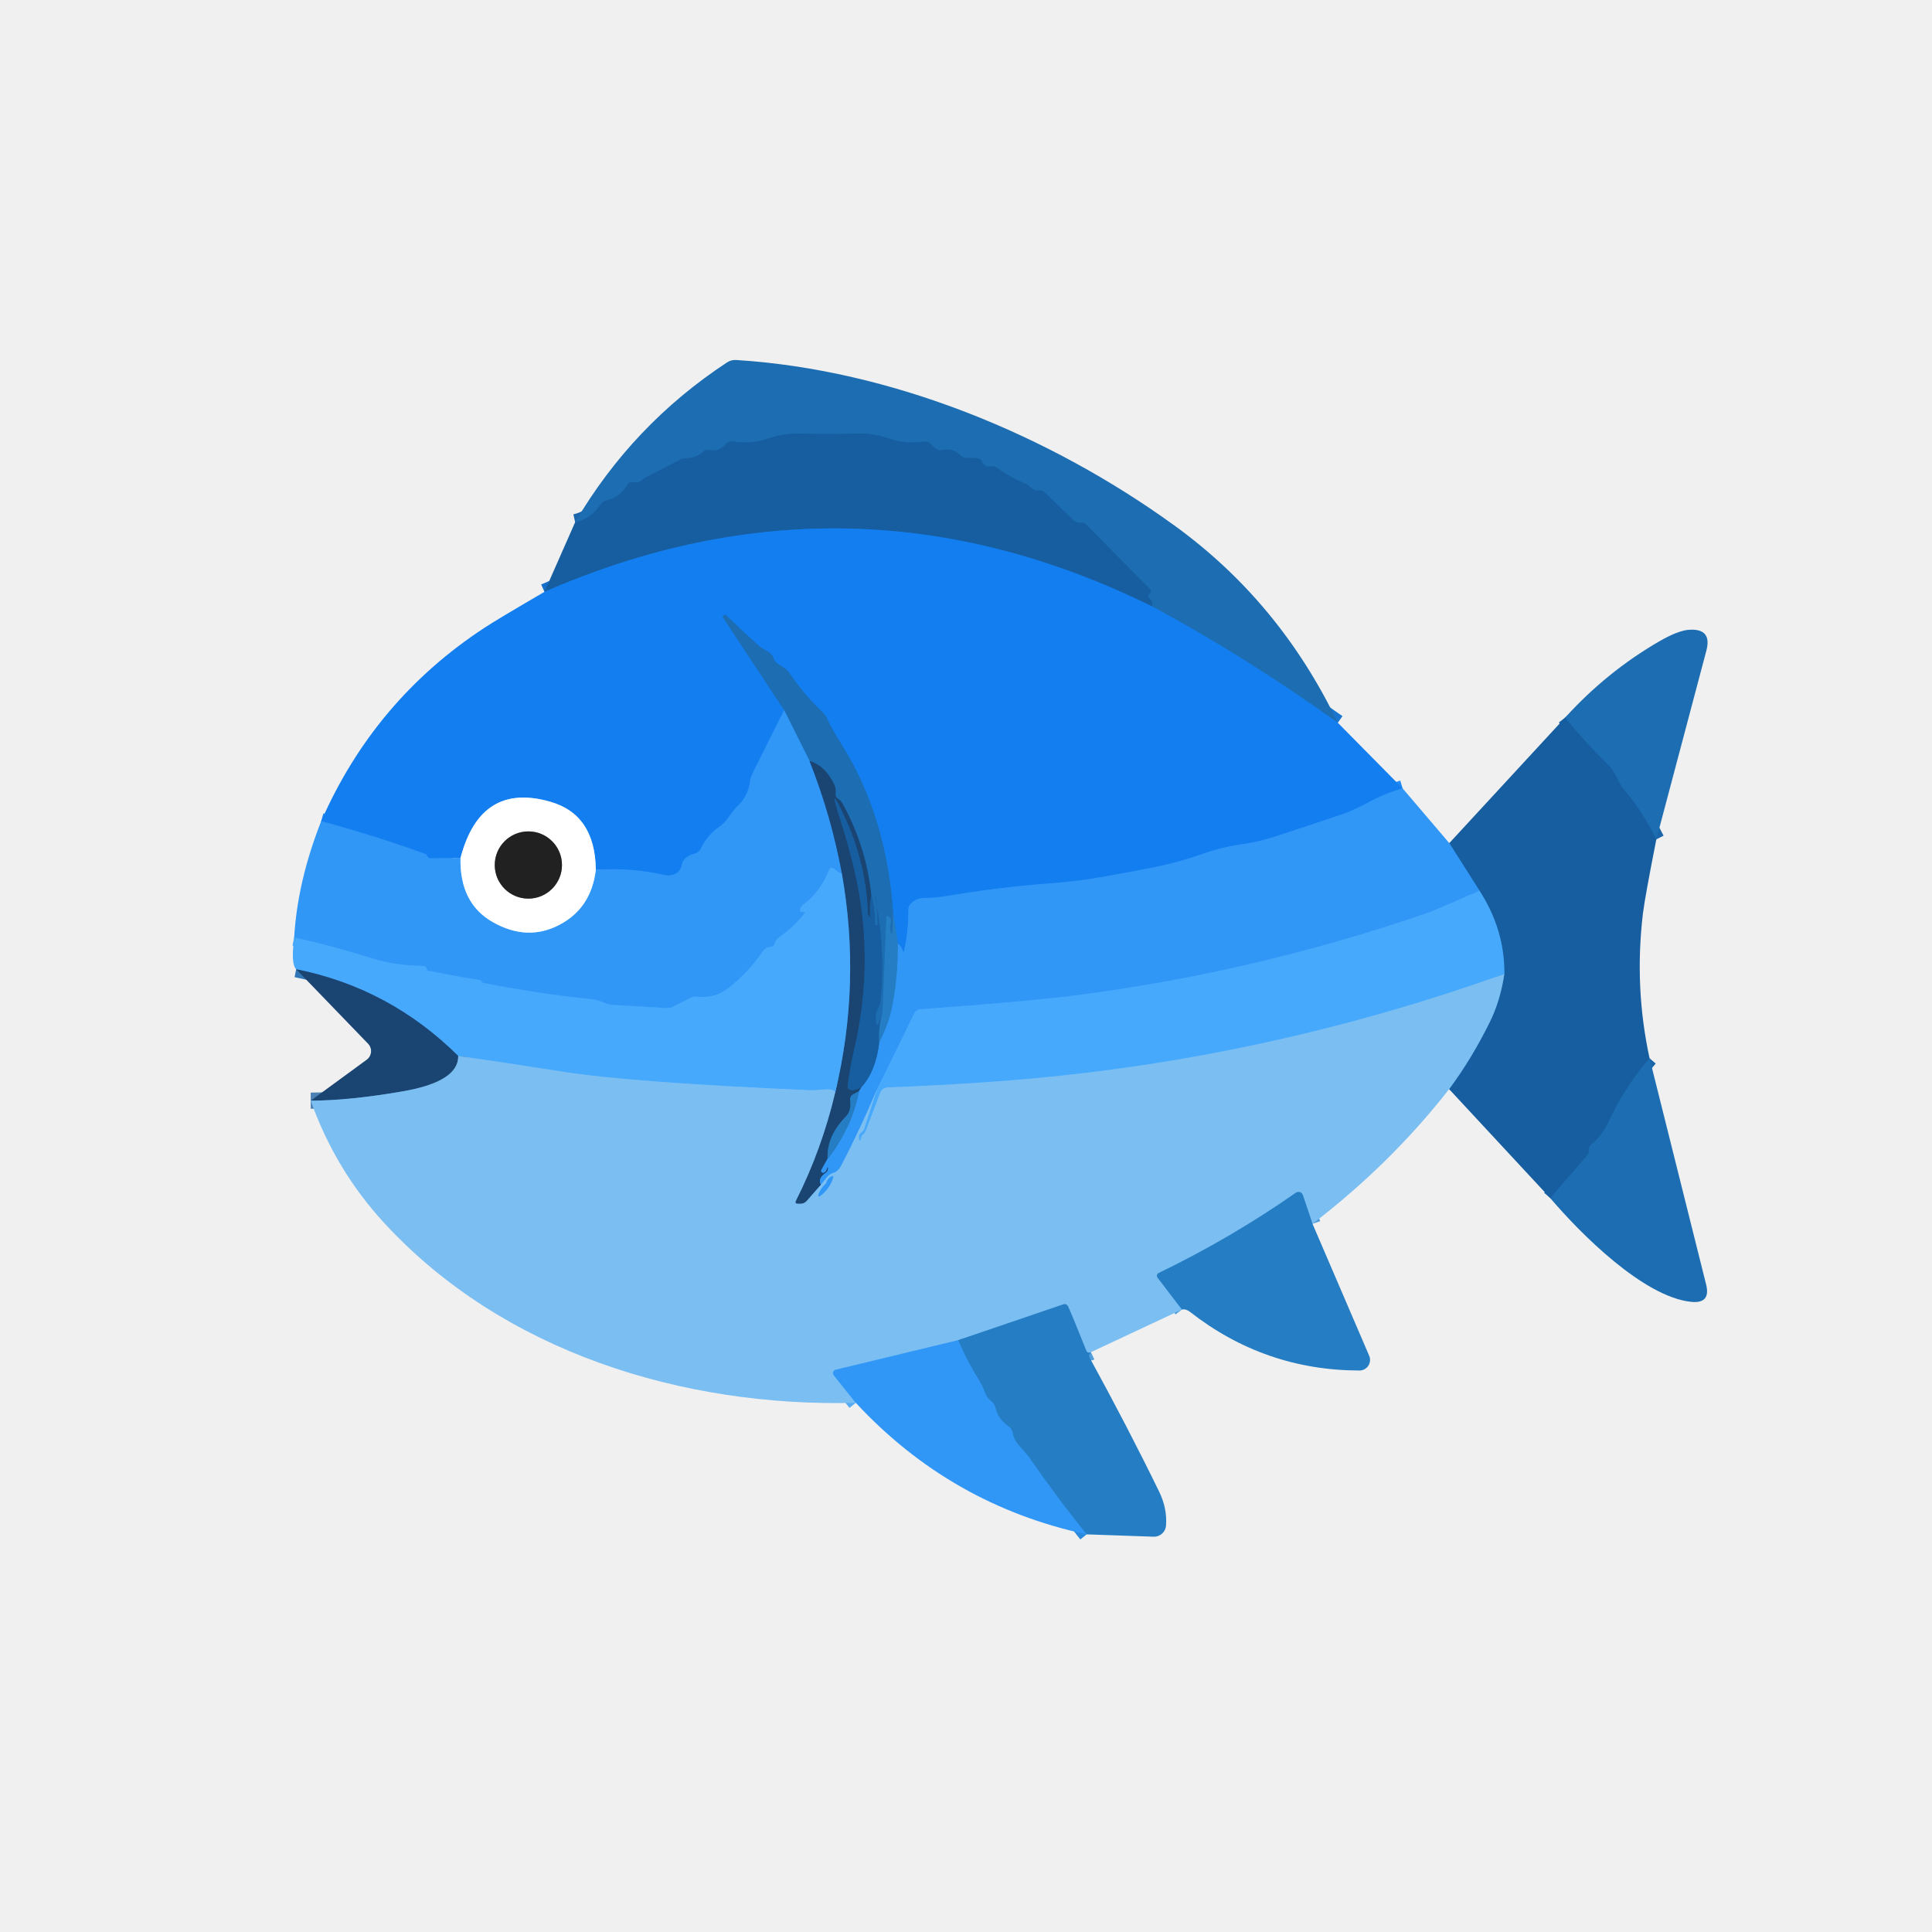
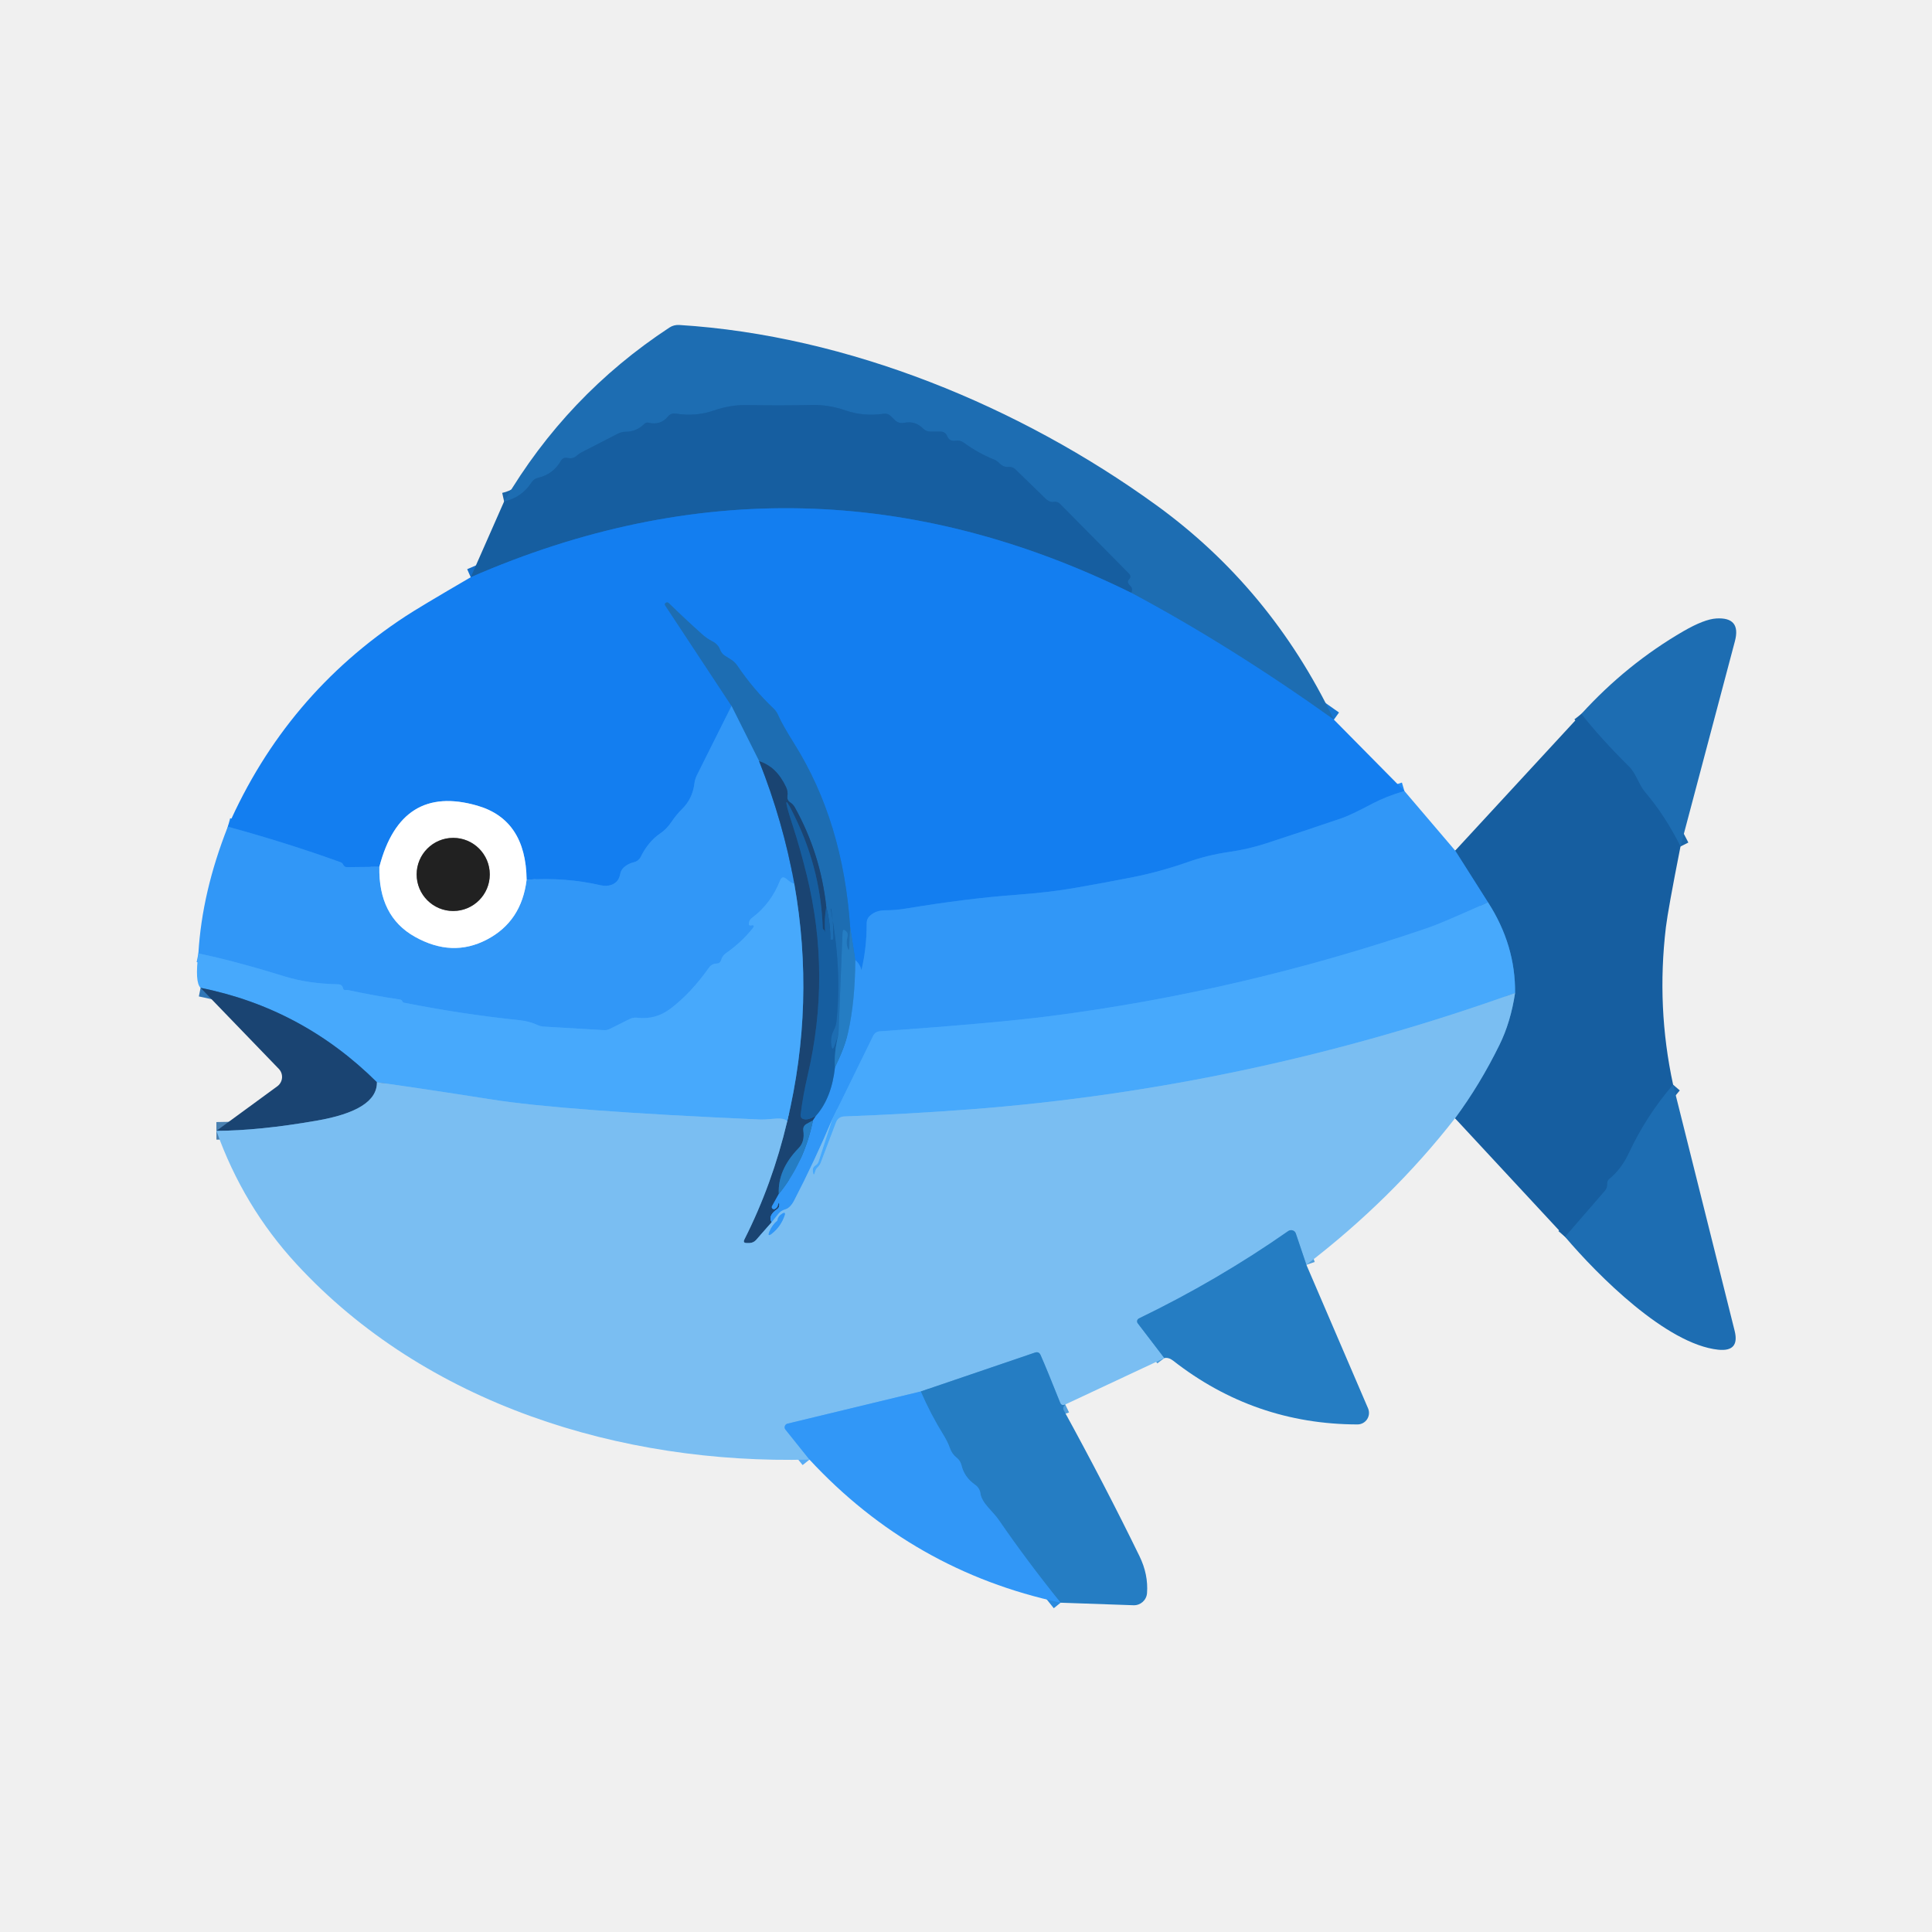
<svg xmlns="http://www.w3.org/2000/svg" viewBox="0 0 48 48">
-   <g transform="translate(3.928 3.928) scale(0.836334)">
+   <g transform="translate(1.251185 2.616114) scale(0.909953)">
    <g transform="translate(0 0) scale(0.24)">
      <g stroke-width="2.00" fill="none" stroke-linecap="butt">
        <path stroke="#1876d1" d="   M 146.02 69.89   Q 134.25 61.49 122.98 55.47" />
        <path stroke="#1a66a9" d="   M 122.98 55.47   Q 123.19 54.94 122.87 54.68   Q 122.70 54.53 122.62 54.34   Q 122.52 54.11 122.72 53.93   A 0.44 0.44 0.0 0 0 122.73 53.30   L 114.88 45.36   Q 114.57 45.04 114.13 45.12   Q 113.98 45.15 113.83 45.11   Q 113.50 45.02 113.24 44.77   Q 111.60 43.16 109.80 41.43   Q 109.47 41.11 109.01 41.14   Q 108.41 41.19 107.98 40.73   Q 107.69 40.43 107.31 40.28   Q 105.57 39.58 103.91 38.38   Q 103.49 38.07 102.98 38.16   Q 102.29 38.27 102.02 37.63   Q 101.81 37.12 101.26 37.12   L 100.11 37.12   A 1.16 1.15 -22.0 0 1 99.28 36.77   Q 98.39 35.87 97.15 36.12   Q 96.50 36.25 96.04 35.78   L 95.61 35.36   Q 95.28 35.03 94.82 35.09   Q 92.50 35.42 90.49 34.72   Q 88.52 34.04 86.56 34.09   Q 83.00 34.18 79.38 34.10   Q 77.41 34.05 75.48 34.72   Q 73.41 35.44 71.12 35.07   A 0.93 0.91 23.9 0 0 70.27 35.39   Q 69.41 36.44 68.06 36.11   Q 67.78 36.04 67.57 36.25   Q 66.66 37.14 65.45 37.14   Q 65.00 37.14 64.60 37.34   L 60.41 39.49   Q 60.15 39.62 59.94 39.82   Q 59.49 40.26 58.84 40.12   Q 58.34 40.01 58.08 40.45   Q 57.20 41.98 55.48 42.38   Q 55.01 42.49 54.74 42.90   Q 53.62 44.63 51.62 45.07" />
        <path stroke="#228bf4" d="   M 154.04 78.01   Q 151.99 78.61 150.39 79.45   Q 147.92 80.76 146.89 81.11   Q 142.59 82.57 138.40 83.94   Q 136.26 84.64 134.05 84.95   Q 131.68 85.29 129.44 86.08   Q 126.26 87.19 123.21 87.80   Q 120.00 88.43 116.64 89.02   Q 113.68 89.54 109.87 89.82   Q 104.28 90.23 97.35 91.38   Q 96.14 91.58 94.98 91.58   Q 93.89 91.58 93.22 92.22   Q 92.87 92.55 92.87 93.03   Q 92.88 96.07 92.17 98.80   Q 92.15 98.88 92.22 98.84   Q 92.27 98.82 92.31 98.86   Q 92.36 98.91 92.35 98.84   Q 92.24 97.79 91.57 97.24" />
        <path stroke="#1c7eda" d="   M 91.57 97.24   L 90.99 93.53" />
        <path stroke="#1876d1" d="   M 90.99 93.53   Q 90.19 81.50 84.63 72.63   Q 83.23 70.40 82.81 69.40   A 2.38 2.30 11.1 0 0 82.26 68.61   Q 79.98 66.45 78.14 63.73   C 77.77 63.18 77.25 62.96 76.72 62.61   Q 76.35 62.36 76.19 61.94   Q 75.96 61.30 75.29 60.97   Q 74.67 60.65 74.15 60.18   Q 72.27 58.50 70.36 56.64   Q 70.21 56.49 70.03 56.59   Q 69.82 56.71 69.96 56.92   L 77.49 68.33" />
        <path stroke="#228bf4" d="   M 77.49 68.33   L 73.55 76.22   Q 73.33 76.66 73.27 77.15   Q 73.06 78.87 71.90 80.02   Q 71.21 80.70 70.67 81.51   Q 70.12 82.35 69.29 82.90   C 68.43 83.48 67.65 84.49 67.20 85.43   Q 66.94 85.98 66.35 86.12   Q 65.73 86.27 65.26 86.68   A 1.35 1.30 -16.5 0 0 64.83 87.44   Q 64.66 88.40 63.81 88.69   Q 63.27 88.88 62.60 88.73   Q 58.58 87.80 54.18 88.10" />
        <path stroke="#89bff8" d="   M 54.18 88.10   Q 54.10 81.26 48.55 79.67   Q 39.90 77.18 37.43 86.63" />
        <path stroke="#228bf4" d="   M 37.43 86.63   L 33.77 86.67   Q 33.45 86.68 33.31 86.38   Q 33.21 86.17 32.96 86.09   Q 26.79 83.87 20.19 82.07" />
        <path stroke="#156ec8" d="   M 122.98 55.47   Q 85.77 37.14 47.82 53.69" />
        <path stroke="#2175bb" d="   M 90.99 93.53   L 90.89 95.82   Q 90.87 96.36 90.69 95.85   Q 90.49 95.29 90.68 94.59   Q 90.78 94.23 90.53 93.97   Q 90.14 93.58 90.12 94.12   L 89.66 105.69" />
        <path stroke="#1a66a9" d="   M 89.66 105.69   L 89.27 106.82   Q 88.93 107.83 88.84 106.77   Q 88.76 105.93 89.13 105.21   Q 89.37 104.74 89.43 104.22   Q 90.06 98.13 88.77 91.46   Q 88.76 91.40 88.82 91.39   Q 88.93 91.37 88.83 91.38   Q 89.12 93.08 89.07 94.78   Q 89.07 94.94 88.90 94.94   L 88.90 94.94   Q 88.73 94.93 88.73 94.77   Q 88.73 92.94 88.27 91.19" />
        <path stroke="#1c5992" d="   M 88.27 91.19   Q 87.62 85.13 84.68 79.85   Q 84.49 79.52 84.18 79.32   Q 83.78 79.07 83.85 78.59   Q 83.93 78.05 83.69 77.55   Q 82.59 75.22 80.63 74.61" />
        <path stroke="#2782d5" d="   M 80.63 74.61   L 77.49 68.33" />
        <path stroke="#266eb5" d="   M 80.63 74.61   Q 83.37 81.53 84.63 88.55" />
        <path stroke="#3ca0fa" d="   M 84.63 88.55   Q 84.30 88.51 83.75 88.02   Q 83.25 87.58 83.01 88.20   Q 81.98 90.83 79.82 92.44   A 0.90 0.86 -11.6 0 0 79.50 92.90   Q 79.37 93.36 79.69 93.30   Q 80.24 93.20 79.89 93.64   Q 78.60 95.24 76.87 96.45   Q 76.45 96.74 76.31 97.24   Q 76.20 97.62 75.80 97.64   Q 75.24 97.66 74.92 98.11   Q 72.90 100.98 70.56 102.76   Q 68.86 104.06 66.74 103.80   Q 66.31 103.75 65.92 103.94   L 63.68 105.06   Q 63.33 105.24 62.94 105.21   L 56.16 104.81   Q 55.74 104.79 55.37 104.61   Q 54.48 104.20 53.44 104.09   Q 46.68 103.38 40.24 102.09   Q 40.10 102.06 40.04 101.92   Q 39.96 101.75 39.78 101.73   Q 36.76 101.28 33.89 100.66   Q 33.74 100.63 33.59 100.65   Q 33.35 100.69 33.30 100.46   Q 33.21 100.01 32.75 100.00   Q 29.33 99.92 26.75 99.13   Q 20.73 97.27 16.84 96.49" />
        <path stroke="#98cbfb" d="   M 37.43 86.63   Q 37.31 92.25 41.45 94.58   Q 45.71 96.98 49.66 94.91   Q 53.61 92.85 54.18 88.10" />
        <path stroke="#3ca0fa" d="   M 163.55 90.67   Q 158.26 93.05 156.82 93.54   Q 135.59 100.82 113.54 103.64   Q 107.41 104.42 94.36 105.35   Q 93.83 105.39 93.60 105.87   L 88.95 115.36" />
        <path stroke="#56abf5" d="   M 88.95 115.36   Q 86.96 120.08 84.61 124.61   Q 84.16 125.46 83.59 125.61   Q 83.12 125.74 82.82 126.12   L 82.06 127.07" />
        <path stroke="#2b8add" d="   M 82.87 123.85   Q 85.77 120.27 86.76 115.48" />
        <path stroke="#247bcc" d="   M 87.11 114.94   Q 88.88 112.92 89.26 109.44" />
        <path stroke="#2b8add" d="   M 89.26 109.44   Q 90.38 107.14 90.75 105.49   Q 91.55 101.92 91.57 97.24" />
        <path stroke="#1e6eb2" d="   M 89.66 105.69   Q 89.14 107.74 89.26 109.44" />
        <path stroke="#185189" d="   M 88.27 91.19   Q 88.03 92.56 88.13 93.99   Q 88.15 94.27 88.10 93.98   Q 88.08 93.86 87.97 93.78   Q 87.87 93.71 87.87 93.59   Q 87.65 87.28 84.98 81.54   Q 82.82 76.90 84.40 81.77   Q 85.30 84.51 86.07 87.66   Q 88.82 98.93 86.16 110.34   Q 85.63 112.59 85.36 114.75   Q 85.28 115.30 85.84 115.36   Q 86.31 115.41 87.11 114.94" />
        <path stroke="#266eb5" d="   M 87.11 114.94   L 86.76 115.48" />
        <path stroke="#20619b" d="   M 86.76 115.48   L 86.05 115.87   Q 85.59 116.12 85.66 116.64   Q 85.84 117.90 85.14 118.62   Q 82.73 121.09 82.87 123.85" />
        <path stroke="#266eb5" d="   M 82.87 123.85   L 82.10 125.23   A 0.24 0.23 -84.8 0 0 82.38 125.57   Q 82.69 125.45 82.78 125.10   Q 82.90 124.63 82.92 125.12   Q 82.94 125.40 82.68 125.58   Q 81.60 126.33 82.06 127.07" />
        <path stroke="#4a81b2" d="   M 82.06 127.07   L 80.27 129.10   A 1.03 1.00 19.9 0 1 79.54 129.43   L 79.21 129.43   Q 78.75 129.43 78.96 129.02   Q 82.13 122.75 83.82 115.62" />
        <path stroke="#3177b7" d="   M 83.82 115.62   Q 87.04 102.14 84.63 88.55" />
        <path stroke="#61b4f7" d="   M 83.82 115.62   Q 83.62 115.17 82.27 115.30   Q 81.29 115.40 80.72 115.38   Q 58.36 114.40 50.13 113.09   Q 43.11 111.98 37.15 111.14" />
        <path stroke="#3177b7" d="   M 37.15 111.14   Q 28.66 102.72 17.09 100.40" />
        <path stroke="#61b4f7" d="   M 166.63 100.99   Q 136.45 111.78 104.74 114.22   Q 97.47 114.77 90.34 115.03   Q 89.62 115.06 89.37 115.73   L 87.64 120.29   Q 87.52 120.60 87.27 120.83   Q 87.09 121.00 87.02 121.26   Q 86.82 122.03 86.74 121.23   Q 86.70 120.82 87.05 120.60   Q 87.31 120.44 87.40 120.15   L 88.95 115.36" />
        <path stroke="#509edb" d="   M 142.89 131.91   L 141.69 128.35   A 0.57 0.56 -26.8 0 0 140.83 128.07   Q 132.80 133.68 123.84 138.01   A 0.37 0.37 0.0 0 0 123.71 138.57   L 126.73 142.52" />
        <path stroke="#509edb" d="   M 115.46 147.80   Q 115.04 148.00 114.88 147.60   Q 113.36 143.78 112.66 142.20   Q 112.47 141.74 112.00 141.90   L 99.02 146.32" />
        <path stroke="#56abf5" d="   M 99.02 146.32   L 83.86 149.98   A 0.43 0.42 -26.4 0 0 83.63 150.66   L 86.36 154.07" />
        <path stroke="#1a66a9" d="   M 184.61 111.42   Q 181.56 114.97 179.59 119.18   Q 178.74 121.02 177.35 122.15   Q 177.10 122.36 177.12 122.67   Q 177.16 123.15 176.84 123.51   L 172.32 128.73" />
        <path stroke="#488ec9" d="   M 159.80 115.24   Q 162.63 111.42 164.86 106.88   Q 166.13 104.30 166.63 100.99" />
        <path stroke="#2f84ce" d="   M 166.63 100.99   Q 166.69 95.54 163.55 90.67" />
        <path stroke="#247bcc" d="   M 163.55 90.67   L 159.82 84.79" />
        <path stroke="#4a81b2" d="   M 37.15 111.14   Q 37.19 114.33 30.25 115.52   Q 23.74 116.65 18.89 116.67" />
        <path stroke="#2b8add" d="   M 114.93 170.35   Q 111.15 165.67 107.87 160.90   C 107.21 159.94 105.96 159.03 105.81 157.92   A 1.42 1.40 14.0 0 0 105.21 156.94   Q 103.98 156.08 103.66 154.74   Q 103.53 154.19 103.10 153.85   Q 102.57 153.43 102.35 152.80   Q 102.07 152.02 101.61 151.28   Q 100.14 148.91 99.02 146.32" />
        <path stroke="#1a66a9" d="   M 185.45 84.32   Q 183.69 80.80 181.43 78.15   C 180.68 77.27 180.43 76.07 179.62 75.26   Q 176.28 71.94 174.17 69.24" />
        <path stroke="#909090" d="   M 49.99 87.50   A 4.16 4.16 0.0 0 0 45.83 83.34   A 4.16 4.16 0.0 0 0 41.67 87.50   A 4.16 4.16 0.0 0 0 45.83 91.66   A 4.16 4.16 0.0 0 0 49.99 87.50" />
        <path stroke="#56abf5" d="   M 82.71 126.88   Q 82.13 127.37 81.82 128.09   Q 81.51 128.83 82.13 128.32   Q 83.10 127.53 83.52 126.32   Q 83.69 125.83 83.24 126.10   Q 82.77 126.40 82.71 126.88" />
      </g>
      <path fill="#1d6db2" d="   M 146.02 69.89   Q 134.25 61.49 122.98 55.47   Q 123.19 54.94 122.87 54.68   Q 122.70 54.53 122.62 54.34   Q 122.52 54.11 122.72 53.93   A 0.44 0.44 0.0 0 0 122.73 53.30   L 114.88 45.36   Q 114.57 45.04 114.13 45.12   Q 113.98 45.15 113.83 45.11   Q 113.50 45.02 113.24 44.77   Q 111.60 43.16 109.80 41.43   Q 109.47 41.11 109.01 41.14   Q 108.41 41.19 107.98 40.73   Q 107.69 40.43 107.31 40.28   Q 105.57 39.58 103.91 38.38   Q 103.49 38.07 102.98 38.16   Q 102.29 38.27 102.02 37.63   Q 101.81 37.12 101.26 37.12   L 100.11 37.12   A 1.16 1.15 -22.0 0 1 99.28 36.77   Q 98.39 35.87 97.15 36.12   Q 96.50 36.25 96.04 35.78   L 95.61 35.36   Q 95.28 35.03 94.82 35.09   Q 92.50 35.42 90.49 34.72   Q 88.52 34.04 86.56 34.09   Q 83.00 34.18 79.38 34.10   Q 77.41 34.05 75.48 34.72   Q 73.41 35.44 71.12 35.07   A 0.93 0.91 23.9 0 0 70.27 35.39   Q 69.41 36.44 68.06 36.11   Q 67.78 36.04 67.57 36.25   Q 66.66 37.14 65.45 37.14   Q 65.00 37.14 64.60 37.34   L 60.41 39.49   Q 60.15 39.62 59.94 39.82   Q 59.49 40.26 58.84 40.12   Q 58.34 40.01 58.08 40.45   Q 57.20 41.98 55.48 42.38   Q 55.01 42.49 54.74 42.90   Q 53.62 44.63 51.62 45.07   Q 58.73 32.97 70.42 25.29   Q 70.92 24.96 71.53 24.99   C 90.74 26.18 110.30 34.26 125.76 45.45   Q 138.83 54.90 146.02 69.89   Z" />
      <path fill="#165ea0" d="   M 122.98 55.47   Q 85.77 37.14 47.82 53.69   L 51.62 45.07   Q 53.62 44.63 54.74 42.90   Q 55.01 42.49 55.48 42.38   Q 57.20 41.98 58.08 40.45   Q 58.34 40.01 58.84 40.12   Q 59.49 40.26 59.94 39.82   Q 60.15 39.62 60.41 39.49   L 64.60 37.34   Q 65.00 37.14 65.45 37.14   Q 66.66 37.14 67.57 36.25   Q 67.78 36.04 68.06 36.11   Q 69.41 36.44 70.27 35.39   A 0.93 0.91 23.9 0 1 71.12 35.07   Q 73.41 35.44 75.48 34.72   Q 77.41 34.05 79.38 34.10   Q 83.00 34.18 86.56 34.09   Q 88.52 34.04 90.49 34.72   Q 92.50 35.42 94.82 35.09   Q 95.28 35.03 95.61 35.36   L 96.04 35.78   Q 96.50 36.25 97.15 36.12   Q 98.39 35.87 99.28 36.77   A 1.16 1.15 -22.0 0 0 100.11 37.12   L 101.26 37.12   Q 101.81 37.12 102.02 37.63   Q 102.29 38.27 102.98 38.16   Q 103.49 38.07 103.91 38.38   Q 105.57 39.58 107.31 40.28   Q 107.69 40.43 107.98 40.73   Q 108.41 41.19 109.01 41.14   Q 109.47 41.11 109.80 41.43   Q 111.60 43.16 113.24 44.77   Q 113.50 45.02 113.83 45.11   Q 113.98 45.15 114.13 45.12   Q 114.57 45.04 114.88 45.36   L 122.73 53.30   A 0.44 0.44 0.0 0 1 122.72 53.93   Q 122.52 54.11 122.62 54.34   Q 122.70 54.53 122.87 54.68   Q 123.19 54.94 122.98 55.47   Z" />
      <path fill="#137ef0" d="   M 122.98 55.47   Q 134.25 61.49 146.02 69.89   L 154.04 78.01   Q 151.99 78.61 150.39 79.45   Q 147.92 80.76 146.89 81.11   Q 142.59 82.57 138.40 83.94   Q 136.26 84.64 134.05 84.95   Q 131.68 85.29 129.44 86.08   Q 126.26 87.19 123.21 87.80   Q 120.00 88.43 116.64 89.02   Q 113.68 89.54 109.87 89.82   Q 104.28 90.23 97.35 91.38   Q 96.14 91.58 94.98 91.58   Q 93.89 91.58 93.22 92.22   Q 92.87 92.55 92.87 93.03   Q 92.88 96.07 92.17 98.80   Q 92.15 98.88 92.22 98.84   Q 92.27 98.82 92.31 98.86   Q 92.36 98.91 92.35 98.84   Q 92.24 97.79 91.57 97.24   L 90.99 93.53   Q 90.19 81.50 84.63 72.63   Q 83.23 70.40 82.81 69.40   A 2.38 2.30 11.1 0 0 82.26 68.61   Q 79.98 66.45 78.14 63.73   C 77.77 63.18 77.25 62.96 76.72 62.61   Q 76.35 62.36 76.19 61.94   Q 75.96 61.30 75.29 60.97   Q 74.67 60.65 74.15 60.18   Q 72.27 58.50 70.36 56.64   Q 70.21 56.49 70.03 56.59   Q 69.82 56.71 69.96 56.92   L 77.49 68.33   L 73.55 76.22   Q 73.33 76.66 73.27 77.15   Q 73.06 78.87 71.90 80.02   Q 71.21 80.70 70.67 81.51   Q 70.12 82.35 69.29 82.90   C 68.43 83.48 67.65 84.49 67.20 85.43   Q 66.94 85.98 66.35 86.12   Q 65.73 86.27 65.26 86.68   A 1.35 1.30 -16.5 0 0 64.83 87.44   Q 64.66 88.40 63.81 88.69   Q 63.27 88.88 62.60 88.73   Q 58.58 87.80 54.18 88.10   Q 54.10 81.26 48.55 79.67   Q 39.90 77.18 37.43 86.63   L 33.77 86.67   Q 33.45 86.68 33.31 86.38   Q 33.21 86.17 32.96 86.09   Q 26.79 83.87 20.19 82.07   Q 26.78 67.06 40.39 58.14   Q 41.95 57.11 47.82 53.69   Q 85.77 37.14 122.98 55.47   Z" />
      <path fill="#1d6db2" d="   M 90.99 93.53   L 90.89 95.82   Q 90.87 96.36 90.69 95.85   Q 90.49 95.29 90.68 94.59   Q 90.78 94.23 90.53 93.97   Q 90.14 93.58 90.12 94.12   L 89.66 105.69   L 89.27 106.82   Q 88.93 107.83 88.84 106.77   Q 88.76 105.93 89.13 105.21   Q 89.37 104.74 89.43 104.22   Q 90.06 98.13 88.77 91.46   Q 88.76 91.40 88.82 91.39   Q 88.93 91.37 88.83 91.38   Q 89.12 93.08 89.07 94.78   Q 89.07 94.94 88.90 94.94   L 88.90 94.94   Q 88.73 94.93 88.73 94.77   Q 88.73 92.94 88.27 91.19   Q 87.62 85.13 84.68 79.85   Q 84.49 79.52 84.18 79.32   Q 83.78 79.07 83.85 78.59   Q 83.93 78.05 83.69 77.55   Q 82.59 75.22 80.63 74.61   L 77.49 68.33   L 69.96 56.92   Q 69.82 56.71 70.03 56.59   Q 70.21 56.49 70.36 56.64   Q 72.27 58.50 74.15 60.18   Q 74.67 60.65 75.29 60.97   Q 75.96 61.30 76.19 61.94   Q 76.35 62.36 76.72 62.61   C 77.25 62.96 77.77 63.18 78.14 63.73   Q 79.98 66.45 82.26 68.61   A 2.38 2.30 11.1 0 1 82.81 69.40   Q 83.23 70.40 84.63 72.63   Q 90.19 81.50 90.99 93.53   Z" />
      <path fill="#1d6db2" d="   M 185.45 84.32   Q 183.69 80.80 181.43 78.15   C 180.68 77.27 180.43 76.07 179.62 75.26   Q 176.28 71.94 174.17 69.24   Q 179.34 63.56 185.80 59.82   Q 188.16 58.46 189.53 58.38   Q 192.37 58.21 191.64 60.97   L 185.45 84.32   Z" />
      <path fill="#3197f7" d="   M 77.49 68.33   L 80.63 74.61   Q 83.37 81.53 84.63 88.55   Q 84.30 88.51 83.75 88.02   Q 83.25 87.58 83.01 88.20   Q 81.98 90.83 79.82 92.44   A 0.90 0.86 -11.6 0 0 79.50 92.90   Q 79.37 93.36 79.69 93.30   Q 80.24 93.20 79.89 93.64   Q 78.60 95.24 76.87 96.45   Q 76.45 96.74 76.31 97.24   Q 76.20 97.62 75.80 97.64   Q 75.24 97.66 74.92 98.11   Q 72.90 100.98 70.56 102.76   Q 68.86 104.06 66.74 103.80   Q 66.31 103.75 65.92 103.94   L 63.68 105.06   Q 63.33 105.24 62.94 105.21   L 56.16 104.81   Q 55.74 104.79 55.37 104.61   Q 54.48 104.20 53.44 104.09   Q 46.68 103.38 40.24 102.09   Q 40.10 102.06 40.04 101.92   Q 39.96 101.75 39.78 101.73   Q 36.76 101.28 33.89 100.66   Q 33.74 100.63 33.59 100.65   Q 33.35 100.69 33.30 100.46   Q 33.21 100.01 32.75 100.00   Q 29.33 99.92 26.75 99.13   Q 20.73 97.27 16.84 96.49   Q 17.25 89.50 20.19 82.07   Q 26.79 83.87 32.96 86.09   Q 33.21 86.17 33.31 86.38   Q 33.45 86.68 33.77 86.67   L 37.43 86.63   Q 37.31 92.25 41.45 94.58   Q 45.71 96.98 49.66 94.91   Q 53.61 92.85 54.18 88.10   Q 58.58 87.80 62.60 88.73   Q 63.27 88.88 63.81 88.69   Q 64.66 88.40 64.83 87.44   A 1.35 1.30 -16.5 0 1 65.26 86.68   Q 65.73 86.27 66.35 86.12   Q 66.94 85.98 67.20 85.43   C 67.65 84.49 68.43 83.48 69.29 82.90   Q 70.12 82.35 70.67 81.51   Q 71.21 80.70 71.90 80.02   Q 73.06 78.87 73.27 77.15   Q 73.33 76.66 73.55 76.22   L 77.49 68.33   Z" />
      <path fill="#165ea0" d="   M 174.17 69.24   Q 176.28 71.94 179.62 75.26   C 180.43 76.07 180.68 77.27 181.43 78.15   Q 183.69 80.80 185.45 84.32   Q 184.03 91.51 183.79 93.50   Q 182.70 102.61 184.61 111.42   Q 181.56 114.97 179.59 119.18   Q 178.74 121.02 177.35 122.15   Q 177.10 122.36 177.12 122.67   Q 177.16 123.15 176.84 123.51   L 172.32 128.73   L 159.80 115.24   Q 162.63 111.42 164.86 106.88   Q 166.13 104.30 166.63 100.99   Q 166.69 95.54 163.55 90.67   L 159.82 84.79   L 174.17 69.24   Z" />
      <path fill="#1a4472" d="   M 88.27 91.19   Q 88.03 92.56 88.13 93.99   Q 88.15 94.27 88.10 93.98   Q 88.08 93.86 87.97 93.78   Q 87.87 93.71 87.87 93.59   Q 87.65 87.28 84.98 81.54   Q 82.82 76.90 84.40 81.77   Q 85.30 84.51 86.07 87.66   Q 88.82 98.93 86.16 110.34   Q 85.63 112.59 85.36 114.75   Q 85.28 115.30 85.84 115.36   Q 86.31 115.41 87.11 114.94   L 86.76 115.48   L 86.05 115.87   Q 85.59 116.12 85.66 116.64   Q 85.84 117.90 85.14 118.62   Q 82.73 121.09 82.87 123.85   L 82.10 125.23   A 0.24 0.23 -84.8 0 0 82.38 125.57   Q 82.69 125.45 82.78 125.10   Q 82.90 124.63 82.92 125.12   Q 82.94 125.40 82.68 125.58   Q 81.60 126.33 82.06 127.07   L 80.27 129.10   A 1.03 1.00 19.9 0 1 79.54 129.43   L 79.21 129.43   Q 78.75 129.43 78.96 129.02   Q 82.13 122.75 83.82 115.62   Q 87.04 102.14 84.63 88.55   Q 83.37 81.53 80.63 74.61   Q 82.59 75.22 83.69 77.55   Q 83.93 78.05 83.85 78.59   Q 83.78 79.07 84.18 79.32   Q 84.49 79.52 84.68 79.85   Q 87.62 85.13 88.27 91.19   Z" />
      <path fill="#3197f7" d="   M 154.04 78.01   L 159.82 84.79   L 163.55 90.67   Q 158.26 93.05 156.82 93.54   Q 135.59 100.82 113.54 103.64   Q 107.41 104.42 94.36 105.35   Q 93.83 105.39 93.60 105.87   L 88.95 115.36   Q 86.96 120.08 84.61 124.61   Q 84.16 125.46 83.59 125.61   Q 83.12 125.74 82.82 126.12   L 82.06 127.07   Q 81.60 126.33 82.68 125.58   Q 82.94 125.40 82.92 125.12   Q 82.90 124.63 82.78 125.10   Q 82.69 125.45 82.38 125.57   A 0.24 0.23 -84.8 0 1 82.10 125.23   L 82.87 123.85   Q 85.77 120.27 86.76 115.48   L 87.11 114.94   Q 88.88 112.92 89.26 109.44   Q 90.38 107.14 90.75 105.49   Q 91.55 101.92 91.57 97.24   Q 92.24 97.79 92.35 98.84   Q 92.36 98.91 92.31 98.86   Q 92.27 98.82 92.22 98.84   Q 92.15 98.88 92.17 98.80   Q 92.88 96.07 92.87 93.03   Q 92.87 92.55 93.22 92.22   Q 93.89 91.58 94.98 91.58   Q 96.14 91.58 97.35 91.38   Q 104.28 90.23 109.87 89.82   Q 113.68 89.54 116.64 89.02   Q 120.00 88.43 123.21 87.80   Q 126.26 87.19 129.44 86.08   Q 131.68 85.29 134.05 84.95   Q 136.26 84.64 138.40 83.94   Q 142.59 82.57 146.89 81.11   Q 147.92 80.76 150.39 79.45   Q 151.99 78.61 154.04 78.01   Z" />
      <path fill="#ffffff" d="   M 54.18 88.10   Q 53.61 92.85 49.66 94.91   Q 45.71 96.98 41.45 94.58   Q 37.31 92.25 37.43 86.63   Q 39.90 77.18 48.55 79.67   Q 54.10 81.26 54.18 88.10   Z   M 49.99 87.50   A 4.16 4.16 0.0 0 0 45.83 83.34   A 4.16 4.16 0.0 0 0 41.67 87.50   A 4.16 4.16 0.0 0 0 45.83 91.66   A 4.16 4.16 0.0 0 0 49.99 87.50   Z" />
      <path fill="#165ea0" d="   M 88.27 91.19   Q 88.73 92.94 88.73 94.77   Q 88.73 94.93 88.90 94.94   L 88.90 94.94   Q 89.07 94.94 89.07 94.78   Q 89.12 93.08 88.83 91.38   Q 88.93 91.37 88.82 91.39   Q 88.76 91.40 88.77 91.46   Q 90.06 98.13 89.43 104.22   Q 89.37 104.74 89.13 105.21   Q 88.76 105.93 88.84 106.77   Q 88.93 107.83 89.27 106.82   L 89.66 105.69   Q 89.14 107.74 89.26 109.44   Q 88.88 112.92 87.11 114.94   Q 86.31 115.41 85.84 115.36   Q 85.28 115.30 85.36 114.75   Q 85.63 112.59 86.16 110.34   Q 88.82 98.93 86.07 87.66   Q 85.30 84.51 84.40 81.77   Q 82.82 76.90 84.98 81.54   Q 87.65 87.28 87.87 93.59   Q 87.87 93.71 87.97 93.78   Q 88.08 93.86 88.10 93.98   Q 88.15 94.27 88.13 93.99   Q 88.03 92.56 88.27 91.19   Z" />
      <circle fill="#212121" cx="45.83" cy="87.50" r="4.16" />
      <path fill="#47a9fc" d="   M 84.63 88.55   Q 87.04 102.14 83.82 115.62   Q 83.62 115.17 82.27 115.30   Q 81.29 115.40 80.72 115.38   Q 58.36 114.40 50.13 113.09   Q 43.11 111.98 37.15 111.14   Q 28.66 102.72 17.09 100.40   Q 16.42 99.77 16.84 96.49   Q 20.73 97.27 26.75 99.13   Q 29.33 99.92 32.75 100.00   Q 33.21 100.01 33.30 100.46   Q 33.35 100.69 33.59 100.65   Q 33.74 100.63 33.89 100.66   Q 36.76 101.28 39.78 101.73   Q 39.96 101.75 40.04 101.92   Q 40.10 102.06 40.24 102.09   Q 46.68 103.38 53.44 104.09   Q 54.48 104.20 55.37 104.61   Q 55.74 104.79 56.16 104.81   L 62.94 105.21   Q 63.33 105.24 63.68 105.06   L 65.92 103.94   Q 66.31 103.75 66.74 103.80   Q 68.86 104.06 70.56 102.76   Q 72.90 100.98 74.92 98.11   Q 75.24 97.66 75.80 97.64   Q 76.20 97.62 76.31 97.24   Q 76.45 96.74 76.87 96.45   Q 78.60 95.24 79.89 93.64   Q 80.24 93.20 79.69 93.30   Q 79.37 93.36 79.50 92.90   A 0.90 0.86 -11.6 0 1 79.82 92.44   Q 81.98 90.83 83.01 88.20   Q 83.25 87.58 83.75 88.02   Q 84.30 88.51 84.63 88.55   Z" />
      <path fill="#47a9fc" d="   M 163.55 90.67   Q 166.69 95.54 166.63 100.99   Q 136.45 111.78 104.74 114.22   Q 97.47 114.77 90.34 115.03   Q 89.62 115.06 89.37 115.73   L 87.64 120.29   Q 87.52 120.60 87.27 120.83   Q 87.09 121.00 87.02 121.26   Q 86.82 122.03 86.74 121.23   Q 86.70 120.82 87.05 120.60   Q 87.31 120.44 87.40 120.15   L 88.95 115.36   L 93.60 105.87   Q 93.83 105.39 94.36 105.35   Q 107.41 104.42 113.54 103.64   Q 135.59 100.82 156.82 93.54   Q 158.26 93.05 163.55 90.67   Z" />
      <path fill="#257dc3" d="   M 90.99 93.53   L 91.57 97.24   Q 91.55 101.92 90.75 105.49   Q 90.38 107.14 89.26 109.44   Q 89.14 107.74 89.66 105.69   L 90.12 94.12   Q 90.14 93.58 90.53 93.97   Q 90.78 94.23 90.68 94.59   Q 90.49 95.29 90.69 95.85   Q 90.87 96.36 90.89 95.82   L 90.99 93.53   Z" />
      <path fill="#1a4472" d="   M 17.09 100.40   Q 28.66 102.72 37.15 111.14   Q 37.19 114.33 30.25 115.52   Q 23.74 116.65 18.89 116.67   L 25.82 111.60   A 1.32 1.32 0.0 0 0 25.99 109.62   L 17.09 100.40   Z" />
      <path fill="#7abef2" d="   M 166.63 100.99   Q 166.13 104.30 164.86 106.88   Q 162.63 111.42 159.80 115.24   Q 152.59 124.48 142.89 131.91   L 141.69 128.35   A 0.57 0.56 -26.8 0 0 140.83 128.07   Q 132.80 133.68 123.84 138.01   A 0.37 0.37 0.0 0 0 123.71 138.57   L 126.73 142.52   L 115.46 147.80   Q 115.04 148.00 114.88 147.60   Q 113.36 143.78 112.66 142.20   Q 112.47 141.74 112.00 141.90   L 99.02 146.32   L 83.86 149.98   A 0.43 0.42 -26.4 0 0 83.63 150.66   L 86.36 154.07   C 64.93 154.62 42.68 147.78 27.97 131.79   Q 21.95 125.25 18.89 116.67   Q 23.74 116.65 30.25 115.52   Q 37.19 114.33 37.15 111.14   Q 43.11 111.98 50.13 113.09   Q 58.36 114.40 80.72 115.38   Q 81.29 115.40 82.27 115.30   Q 83.62 115.17 83.82 115.62   Q 82.13 122.75 78.96 129.02   Q 78.75 129.43 79.21 129.43   L 79.54 129.43   A 1.03 1.00 19.9 0 0 80.27 129.10   L 82.06 127.07   L 82.82 126.12   Q 83.12 125.74 83.59 125.61   Q 84.16 125.46 84.61 124.61   Q 86.96 120.08 88.95 115.36   L 87.40 120.15   Q 87.31 120.44 87.05 120.60   Q 86.70 120.82 86.74 121.23   Q 86.82 122.03 87.02 121.26   Q 87.09 121.00 87.27 120.83   Q 87.52 120.60 87.64 120.29   L 89.37 115.73   Q 89.62 115.06 90.34 115.03   Q 97.47 114.77 104.74 114.22   Q 136.45 111.78 166.63 100.99   Z   M 82.71 126.88   Q 82.13 127.37 81.82 128.09   Q 81.51 128.83 82.13 128.32   Q 83.10 127.53 83.52 126.32   Q 83.69 125.83 83.24 126.10   Q 82.77 126.40 82.71 126.88   Z" />
      <path fill="#1d6db2" d="   M 184.61 111.42   L 191.61 139.42   Q 192.21 141.82 189.75 141.57   C 183.85 140.95 176.05 133.12 172.32 128.73   L 176.84 123.51   Q 177.16 123.15 177.12 122.67   Q 177.10 122.36 177.35 122.15   Q 178.74 121.02 179.59 119.18   Q 181.56 114.97 184.61 111.42   Z" />
      <path fill="#257dc3" d="   M 86.76 115.48   Q 85.77 120.27 82.87 123.85   Q 82.73 121.09 85.14 118.62   Q 85.84 117.90 85.66 116.64   Q 85.59 116.12 86.05 115.87   L 86.76 115.48   Z" />
      <path fill="#3197f7" d="   M 82.71 126.88   Q 82.77 126.40 83.24 126.10   Q 83.69 125.83 83.52 126.32   Q 83.10 127.53 82.13 128.32   Q 81.51 128.83 81.82 128.09   Q 82.13 127.37 82.71 126.88   Z" />
      <path fill="#257dc3" d="   M 142.89 131.91   L 149.91 148.25   A 1.31 1.31 0.0 0 1 148.71 150.07   Q 136.98 150.05 127.71 142.80   Q 127.21 142.42 126.73 142.52   L 123.71 138.57   A 0.37 0.37 0.0 0 1 123.84 138.01   Q 132.80 133.68 140.83 128.07   A 0.57 0.56 -26.8 0 1 141.69 128.35   L 142.89 131.91   Z" />
      <path fill="#257dc3" d="   M 115.46 147.80   Q 115.12 148.15 115.29 148.46   Q 120.01 157.07 123.90 165.05   Q 124.92 167.14 124.76 169.27   A 1.49 1.49 0.0 0 1 123.23 170.64   L 114.93 170.35   Q 111.15 165.67 107.87 160.90   C 107.21 159.94 105.96 159.03 105.81 157.92   A 1.42 1.40 14.0 0 0 105.21 156.94   Q 103.98 156.08 103.66 154.74   Q 103.53 154.19 103.10 153.85   Q 102.57 153.43 102.35 152.80   Q 102.07 152.02 101.61 151.28   Q 100.14 148.91 99.02 146.32   L 112.00 141.90   Q 112.47 141.74 112.66 142.20   Q 113.36 143.78 114.88 147.60   Q 115.04 148.00 115.46 147.80   Z" />
      <path fill="#3197f7" d="   M 99.02 146.32   Q 100.14 148.91 101.61 151.28   Q 102.07 152.02 102.35 152.80   Q 102.57 153.43 103.10 153.85   Q 103.53 154.19 103.66 154.74   Q 103.98 156.08 105.21 156.94   A 1.42 1.40 14.0 0 1 105.81 157.92   C 105.96 159.03 107.21 159.94 107.87 160.90   Q 111.15 165.67 114.93 170.35   Q 98.12 166.74 86.36 154.07   L 83.63 150.66   A 0.43 0.42 -26.4 0 1 83.86 149.98   L 99.02 146.32   Z" />
    </g>
  </g>
</svg>
